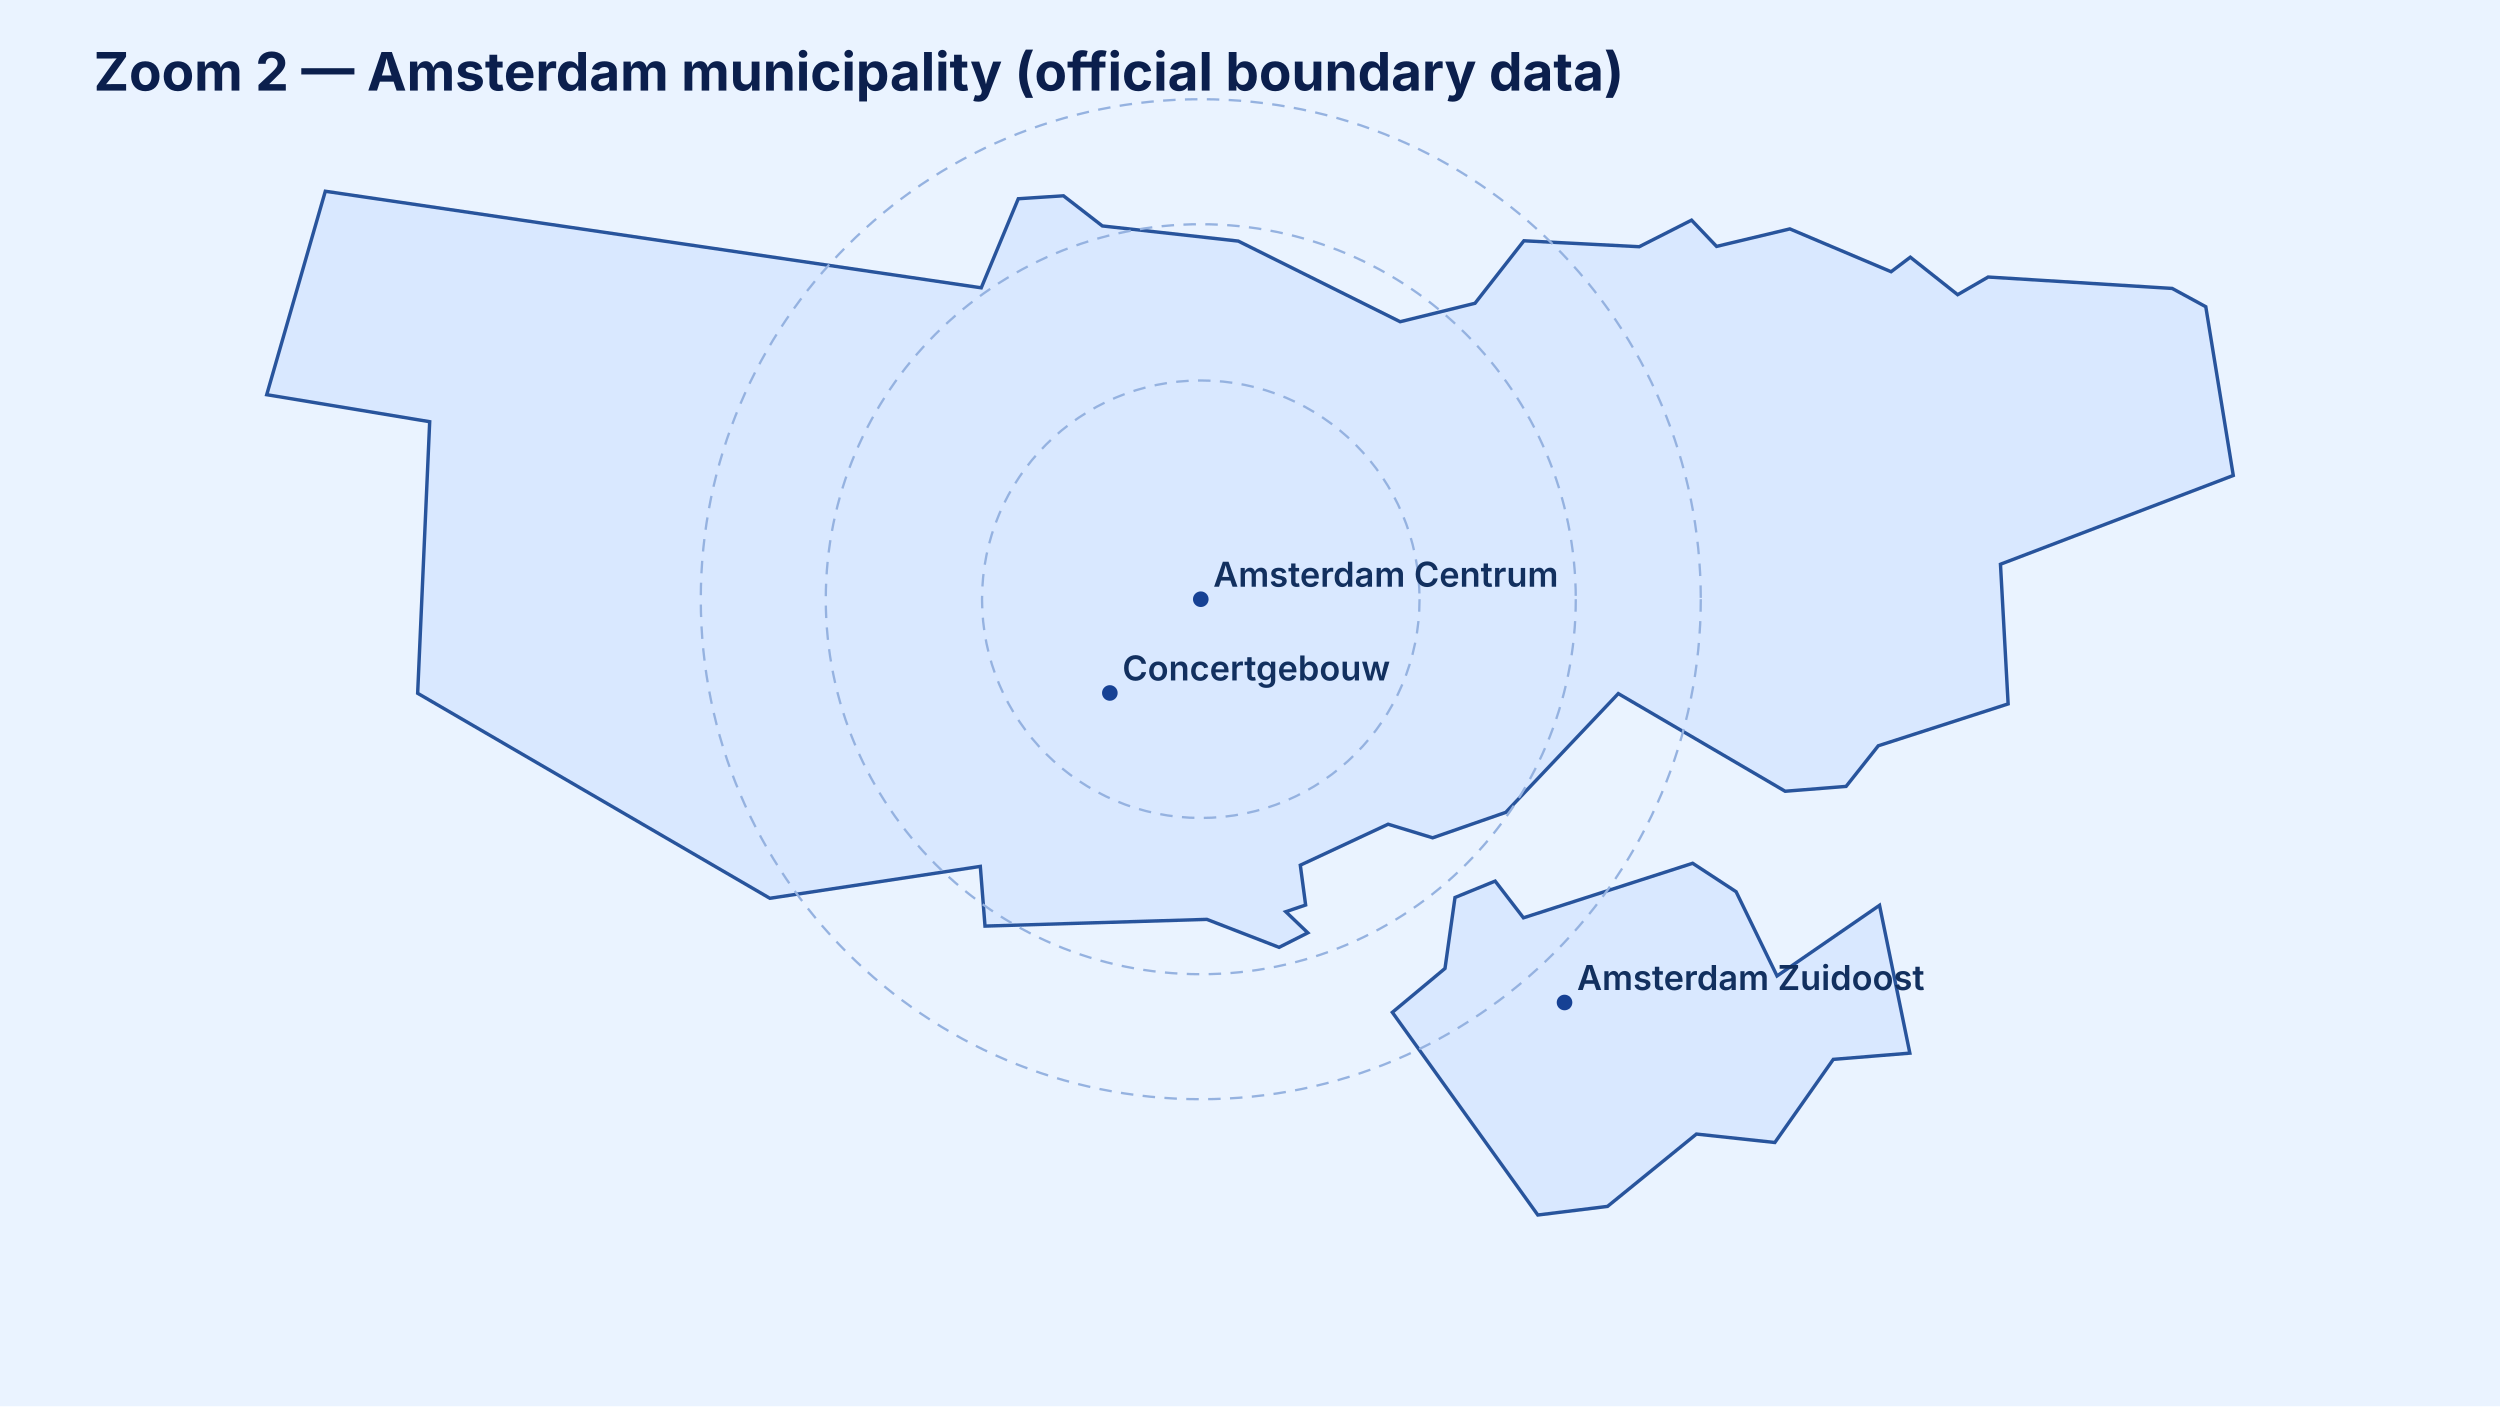
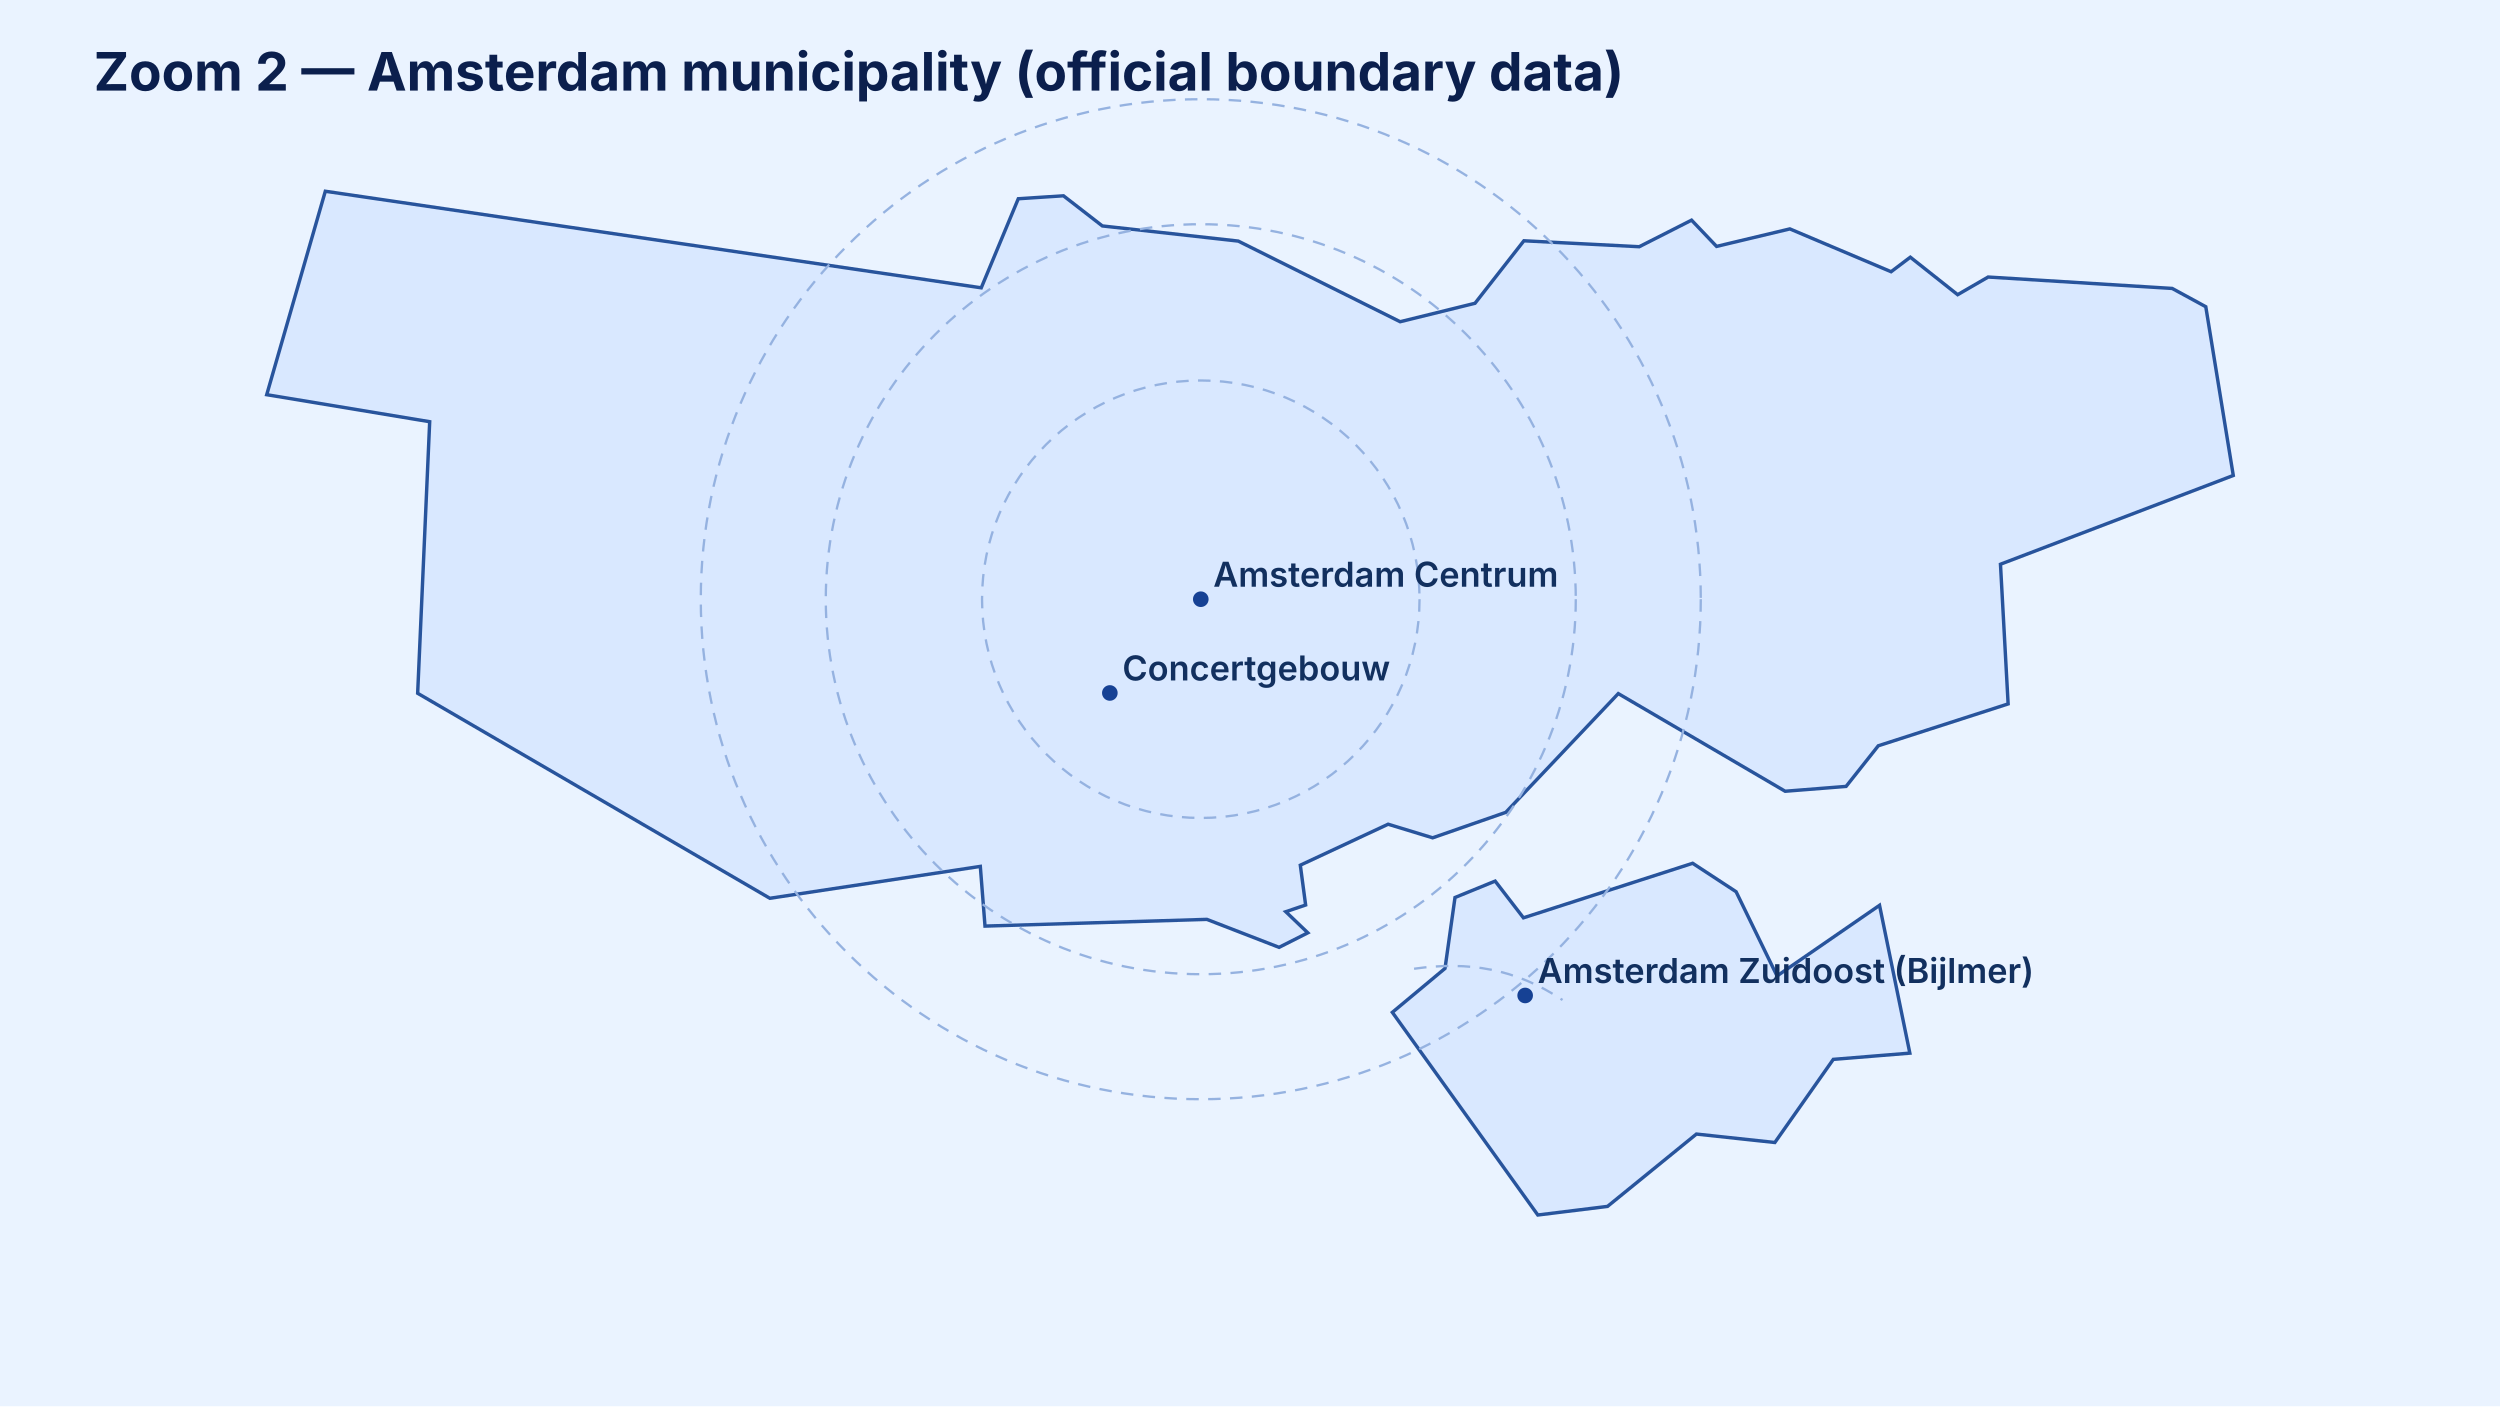
<svg xmlns="http://www.w3.org/2000/svg" viewBox="0 0 1600 900" role="img" aria-labelledby="title desc">
  <defs>
    <style>.bg{fill:#eaf3ff}.city{fill:#d9e8ff;stroke:#28549c;stroke-width:2.2}.inner{fill:none;stroke:#95b2e0;stroke-width:1.5;stroke-dasharray:8 6}.txt{font:600 22px Inter,Arial,sans-serif;fill:#12305f}.title{font:700 34px Inter,Arial,sans-serif;fill:#0b1f4d}</style>
  </defs>
  <rect class="bg" width="1600" height="900" />
  <text class="title" x="60" y="58">Zoom 2 — Amsterdam municipality (official boundary data)</text>
  <path class="city" d="M 170.7,252.6 275.0,269.9 267.3,443.7 492.7,574.9 627.4,554.5 630.4,592.7 772.4,588.4 818.6,606.3 837.0,597.0 822.9,583.5 835.6,579.2 832.2,553.7 888.4,527.5 916.9,536.2 963.7,519.9 1035.7,443.9 1142.5,506.4 1181.5,503.3 1202.1,477.3 1285.2,450.5 1280.3,361.1 1429.3,304.3 1411.7,196.3 1390.2,184.6 1272.4,177.3 1252.9,188.6 1222.6,164.6 1210.3,173.9 1145.5,146.5 1098.6,157.7 1082.6,140.9 1049.1,157.9 975.3,154.1 944.0,194.1 896.1,205.9 792.5,154.3 705.5,144.6 680.6,125.3 651.7,127.2 628.0,184.2 208.2,122.4 170.7,252.6 Z" />
  <path class="city" d="M 891.1,647.9 984.2,777.6 1028.8,772.1 1085.7,725.8 1135.9,731.2 1173.3,678.0 1222.3,674.0 1202.9,579.4 1137.3,624.6 1111.1,570.7 1083.3,552.5 975.0,587.4 956.9,563.9 931.2,574.4 924.8,619.8 891.1,647.9 Z" />
+   <path class="inner" d="M 905.0,620.0 C 940.0,615.0 970.0,620.0 1000.0,640.0" />
  <circle class="inner" cx="768.5" cy="383.5" r="140" />
  <circle class="inner" cx="768.5" cy="383.5" r="240" />
  <circle class="inner" cx="768.5" cy="383.5" r="320" />
  <circle cx="768.5" cy="383.5" r="5" fill="#164194" />
  <text class="txt" x="776.5" y="375.5">Amsterdam Centrum</text>
  <circle cx="710.3" cy="443.5" r="5" fill="#164194" />
  <text class="txt" x="718.3" y="435.5">Concertgebouw</text>
-   <circle cx="1001.3" cy="641.6" r="5" fill="#164194" />
-   <text class="txt" x="1009.3" y="633.6">Amsterdam Zuidoost</text>
+   <circle cx="976.1" cy="637.1" r="5" fill="#164194" />
+   <text class="txt" x="984.1" y="629.1">Amsterdam Zuidoost (Bijlmer)</text>
</svg>
